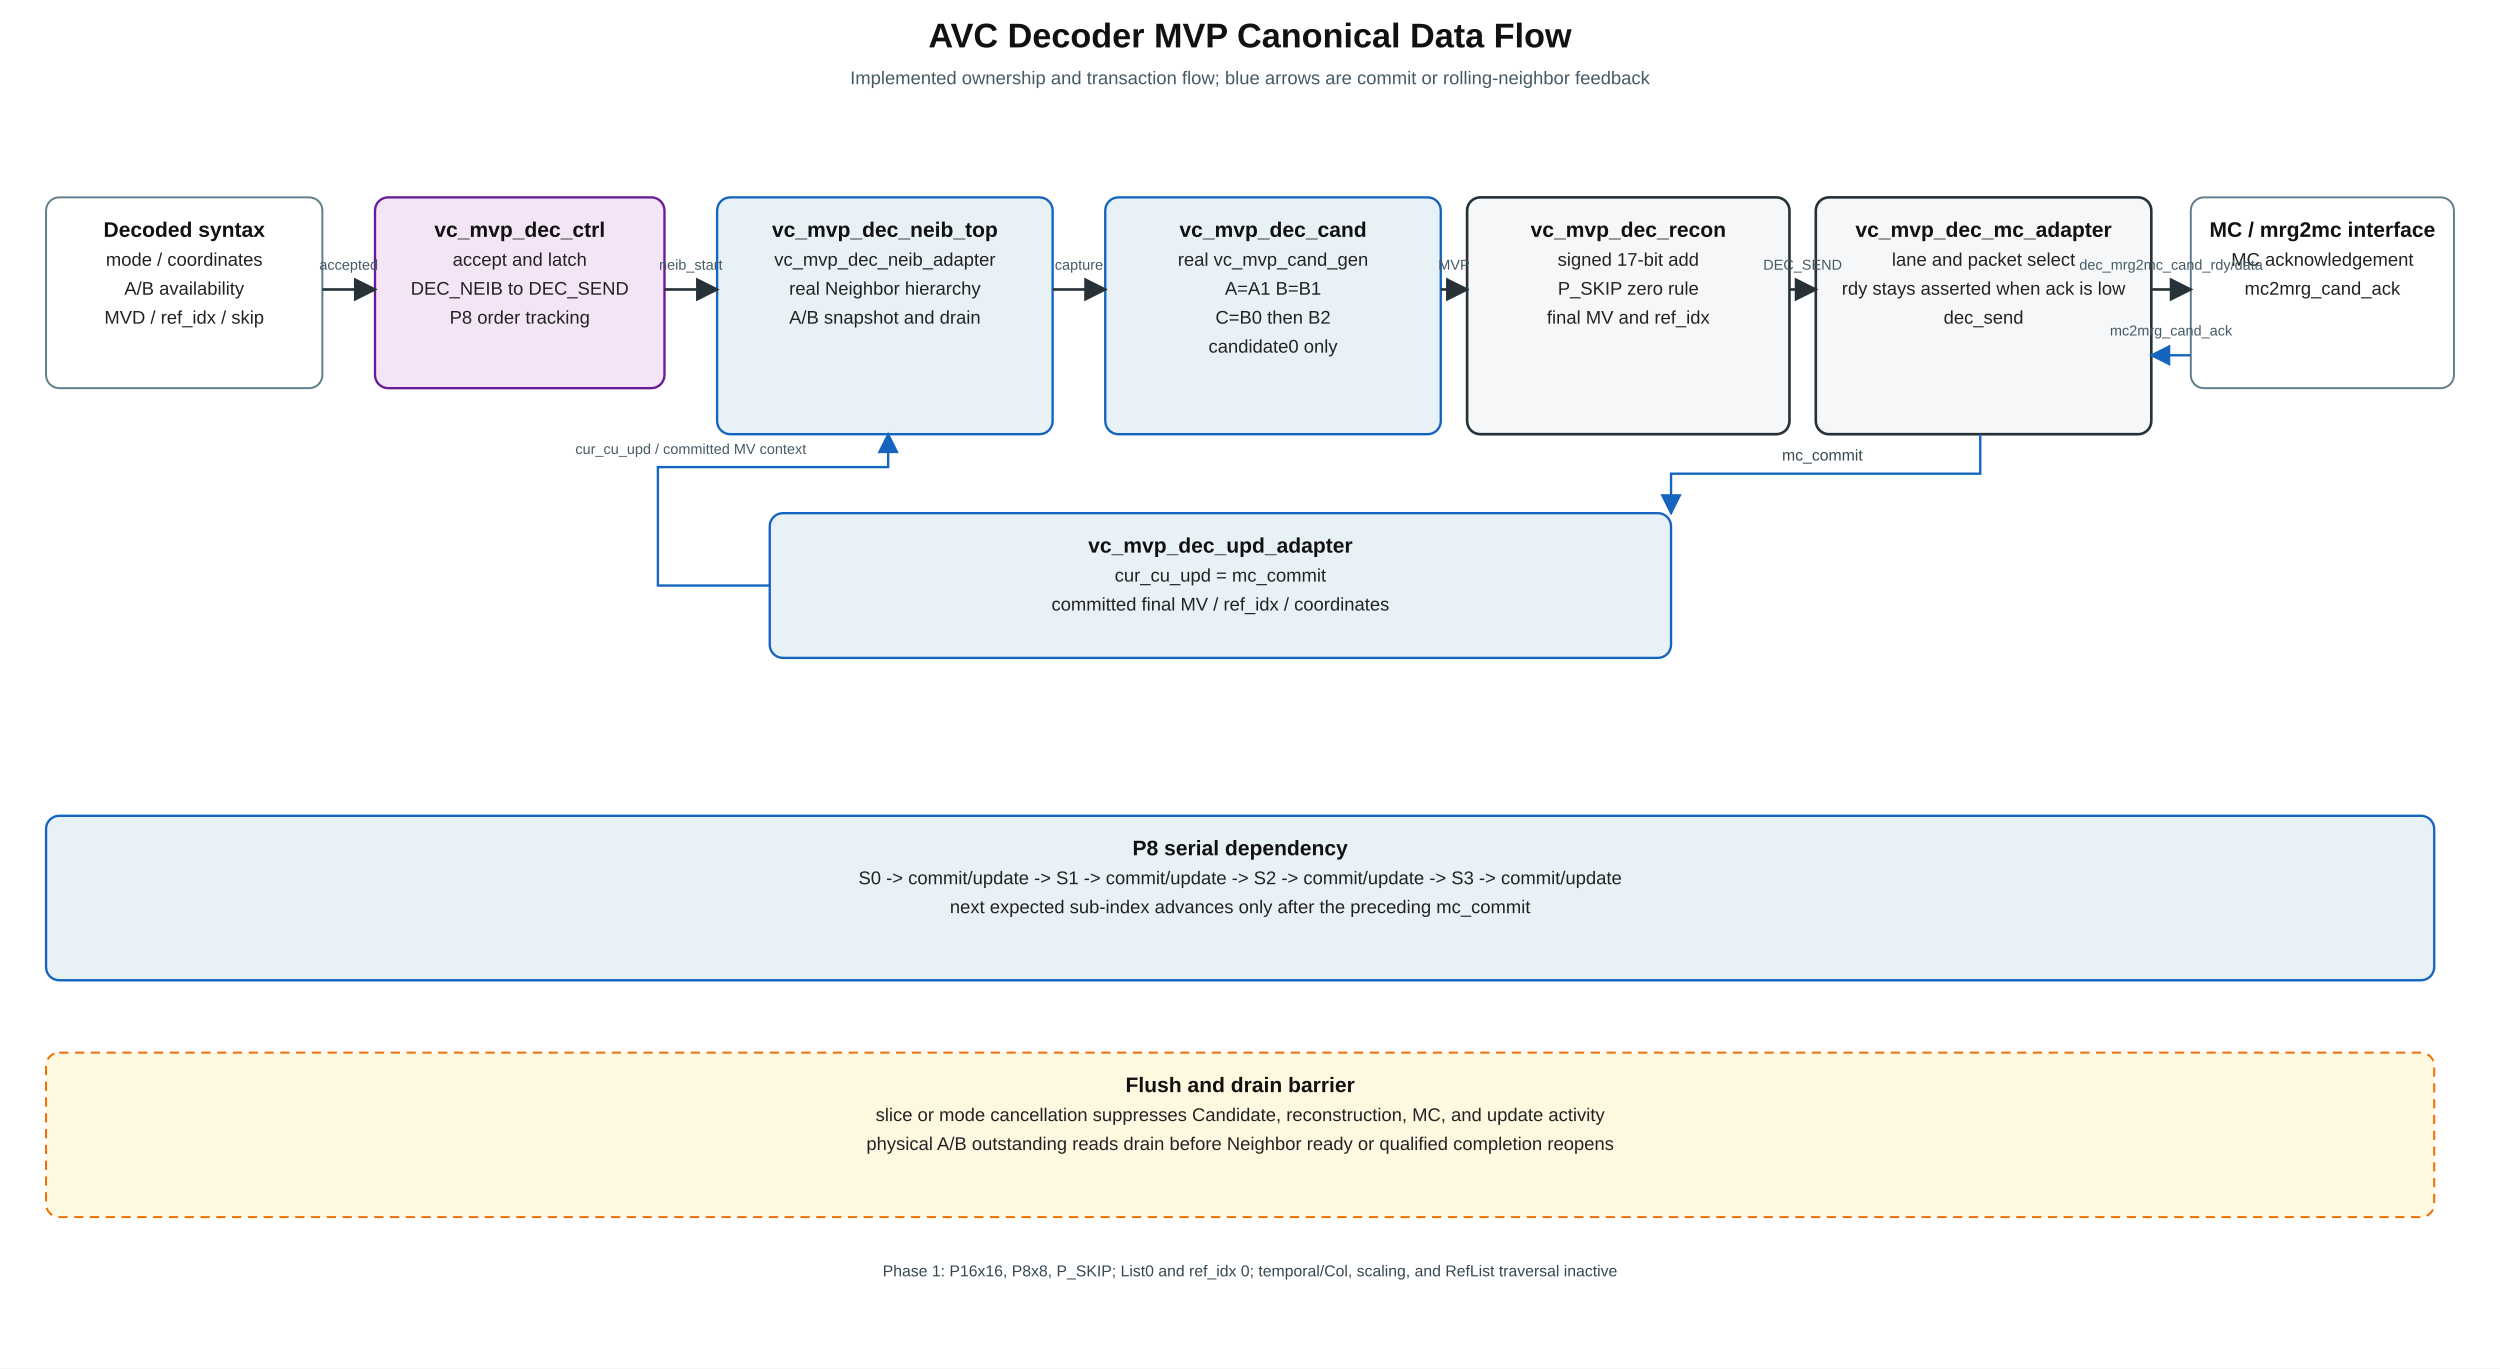
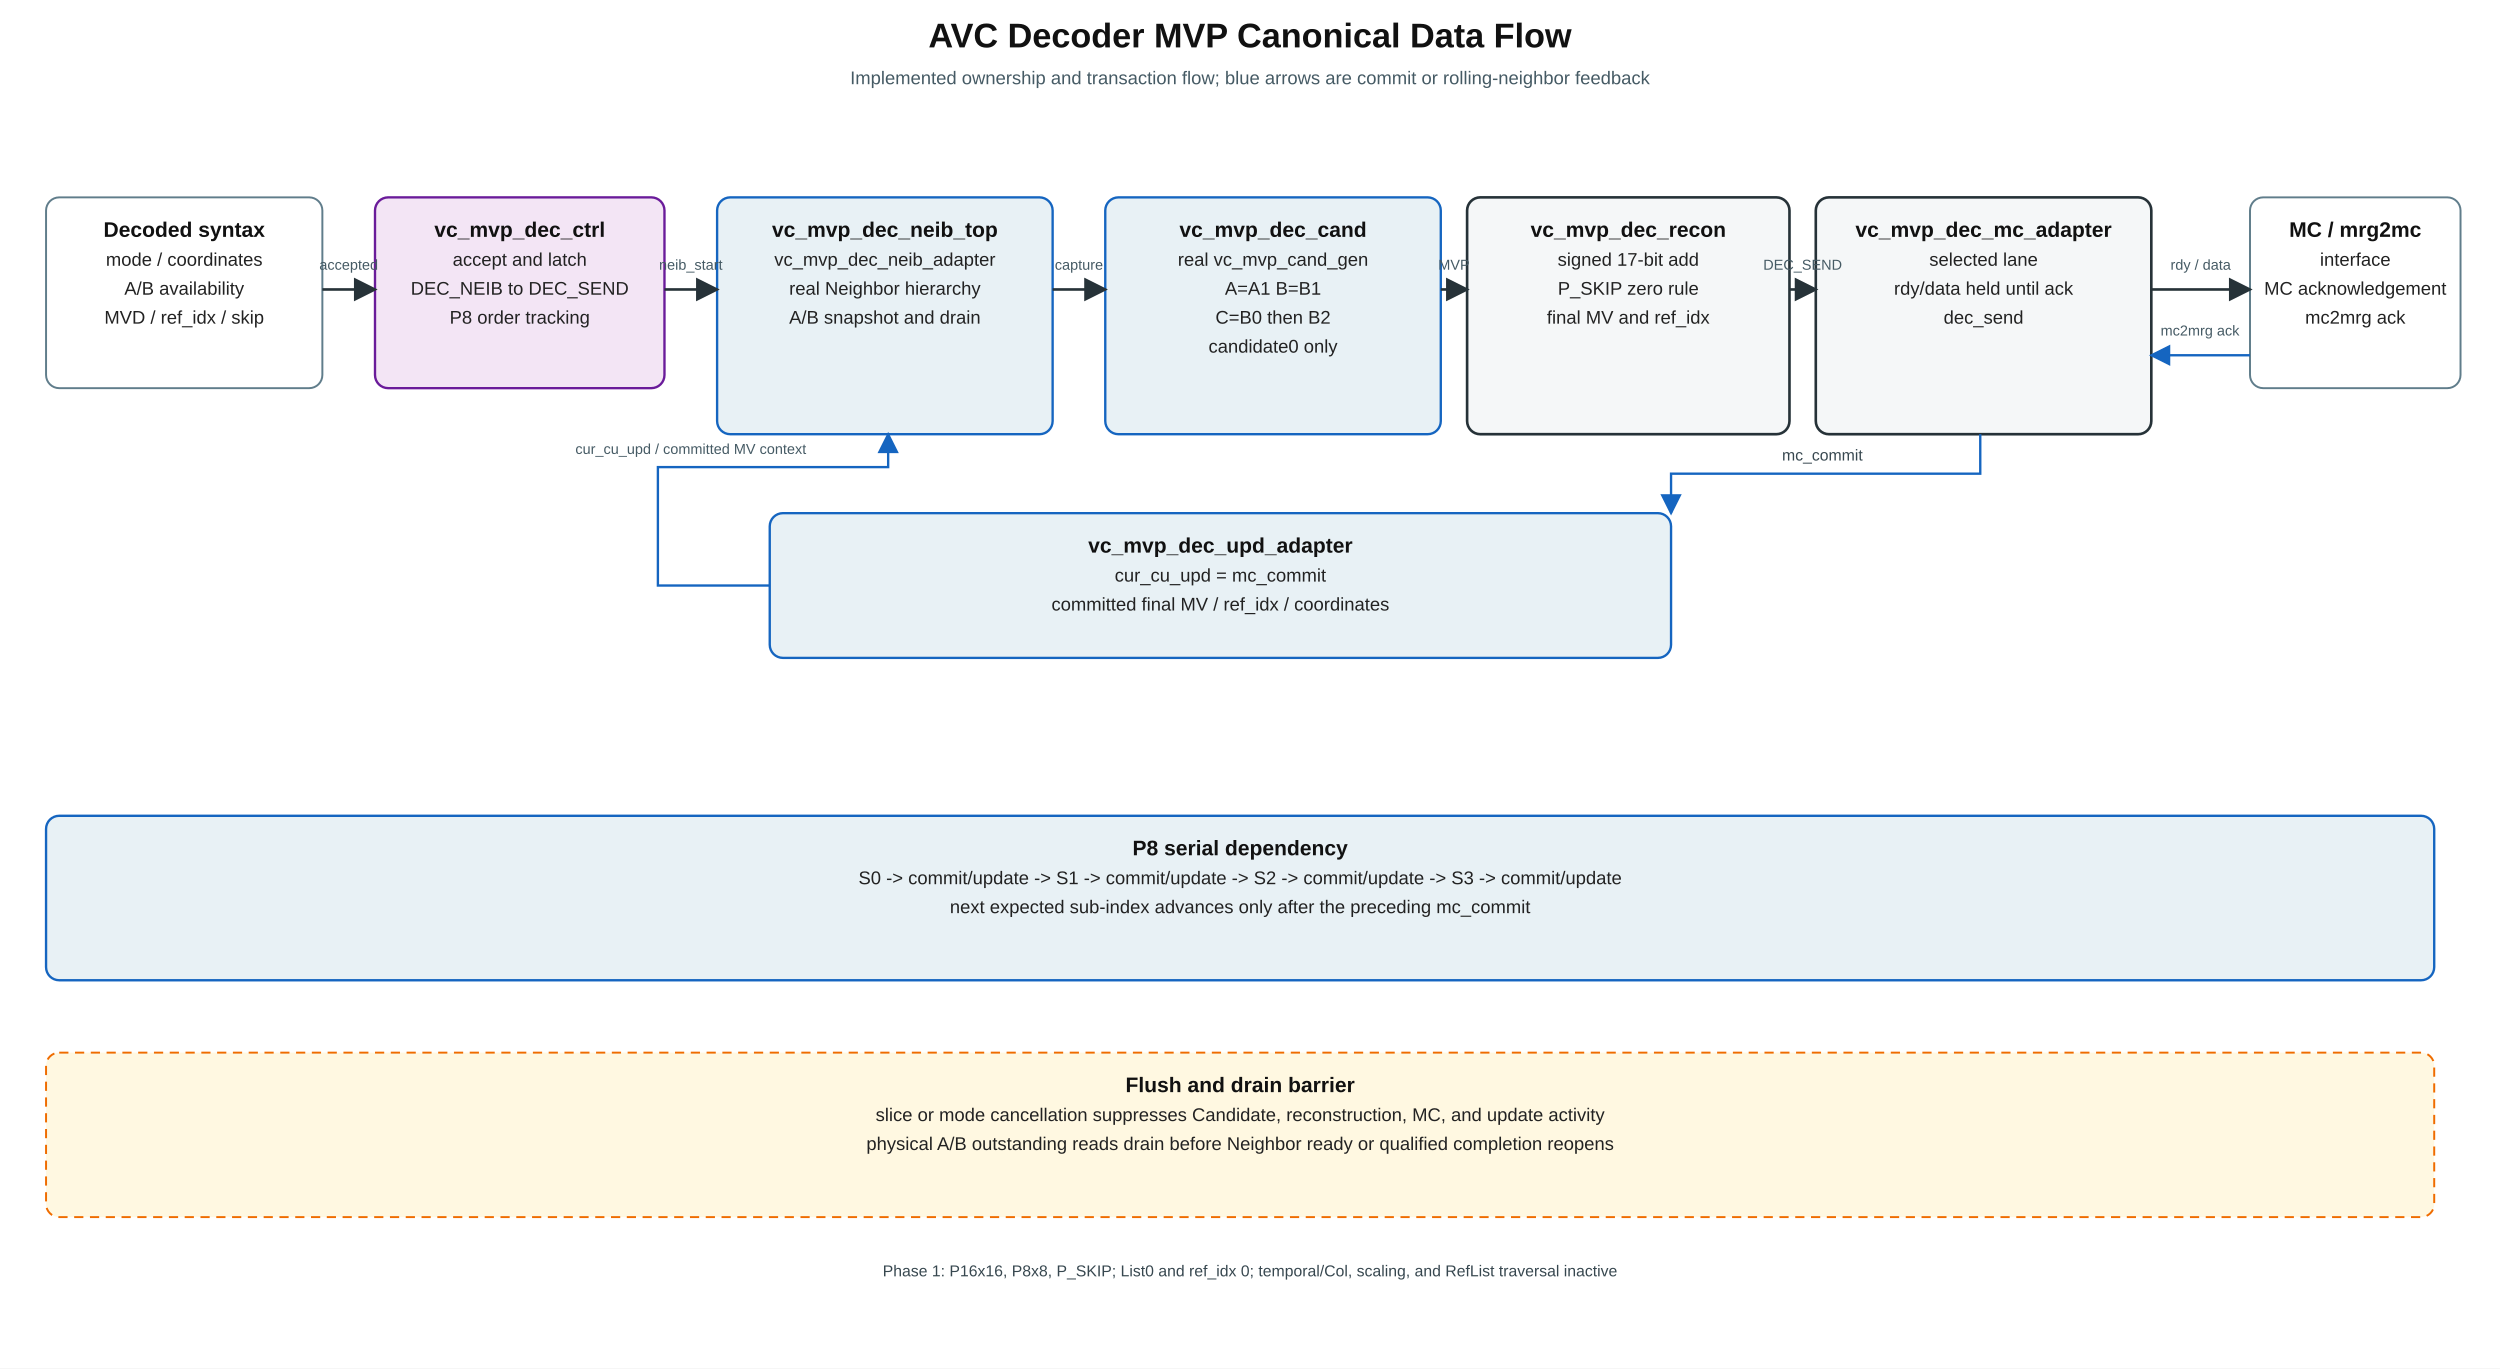
<svg xmlns="http://www.w3.org/2000/svg" width="1900" height="1040" viewBox="0 0 1900 1040">
  <rect width="100%" height="100%" fill="#ffffff" />
  <defs>
    <marker id="arrow" markerWidth="9" markerHeight="9" refX="8" refY="4.5" orient="auto">
      <path d="M0,0 L9,4.5 L0,9 z" fill="#263238" />
    </marker>
    <marker id="feedbackArrow" markerWidth="9" markerHeight="9" refX="8" refY="4.5" orient="auto">
      <path d="M0,0 L9,4.5 L0,9 z" fill="#1565c0" />
    </marker>
    <style>
      .title { font: 700 26px Arial, sans-serif; fill: #111; }
      .subtitle { font: 14px Arial, sans-serif; fill: #455a64; }
      .box-title { font: 700 16px Arial, sans-serif; fill: #111; }
      .body { font: 14px Arial, sans-serif; fill: #222; }
      .small { font: 12px Arial, sans-serif; fill: #37474f; }
      .tiny { font: 11px Arial, sans-serif; fill: #455a64; }
      .external { fill: #fff; stroke: #607d8b; stroke-width: 1.5; rx: 10; }
      .decoder { fill: #f5f7f8; stroke: #263238; stroke-width: 2; rx: 10; }
      .reuse { fill: #e8f1f5; stroke: #1565c0; stroke-width: 1.8; rx: 10; }
      .control { fill: #f3e5f5; stroke: #6a1b9a; stroke-width: 1.8; rx: 10; }
      .flush { fill: #fff8e1; stroke: #ef6c00; stroke-width: 1.5; stroke-dasharray: 7 5; rx: 10; }
      .disabled { fill: #fafafa; stroke: #9e9e9e; stroke-width: 1.2; stroke-dasharray: 6 5; rx: 10; }
      .arrow { fill: none; stroke: #263238; stroke-width: 2; marker-end: url(#arrow); }
      .feedback { fill: none; stroke: #1565c0; stroke-width: 1.8; marker-end: url(#feedbackArrow); }
    </style>
  </defs>
  <text x="950" y="36" class="title" text-anchor="middle">AVC Decoder MVP Canonical Data Flow</text>
  <text x="950" y="64" class="subtitle" text-anchor="middle">Implemented ownership and transaction flow; blue arrows are commit or rolling-neighbor feedback</text>
  <rect x="35" y="150" width="210" height="145" class="external" />
  <text x="140.0" y="180" class="box-title" text-anchor="middle">Decoded syntax</text>
  <text x="140.0" y="202" class="body" text-anchor="middle">mode / coordinates</text>
  <text x="140.0" y="224" class="body" text-anchor="middle">A/B availability</text>
  <text x="140.0" y="246" class="body" text-anchor="middle">MVD / ref_idx / skip</text>
  <rect x="285" y="150" width="220" height="145" class="control" />
  <text x="395.0" y="180" class="box-title" text-anchor="middle">vc_mvp_dec_ctrl</text>
  <text x="395.0" y="202" class="body" text-anchor="middle">accept and latch</text>
  <text x="395.0" y="224" class="body" text-anchor="middle">DEC_NEIB to DEC_SEND</text>
  <text x="395.0" y="246" class="body" text-anchor="middle">P8 order tracking</text>
  <rect x="545" y="150" width="255" height="180" class="reuse" />
  <text x="672.5" y="180" class="box-title" text-anchor="middle">vc_mvp_dec_neib_top</text>
  <text x="672.5" y="202" class="body" text-anchor="middle">vc_mvp_dec_neib_adapter</text>
  <text x="672.5" y="224" class="body" text-anchor="middle">real Neighbor hierarchy</text>
  <text x="672.5" y="246" class="body" text-anchor="middle">A/B snapshot and drain</text>
  <rect x="840" y="150" width="255" height="180" class="reuse" />
  <text x="967.5" y="180" class="box-title" text-anchor="middle">vc_mvp_dec_cand</text>
  <text x="967.5" y="202" class="body" text-anchor="middle">real vc_mvp_cand_gen</text>
  <text x="967.5" y="224" class="body" text-anchor="middle">A=A1  B=B1</text>
  <text x="967.5" y="246" class="body" text-anchor="middle">C=B0 then B2</text>
  <text x="967.5" y="268" class="body" text-anchor="middle">candidate0 only</text>
  <rect x="1115" y="150" width="245" height="180" class="decoder" />
  <text x="1237.5" y="180" class="box-title" text-anchor="middle">vc_mvp_dec_recon</text>
  <text x="1237.5" y="202" class="body" text-anchor="middle">signed 17-bit add</text>
  <text x="1237.5" y="224" class="body" text-anchor="middle">P_SKIP zero rule</text>
  <text x="1237.5" y="246" class="body" text-anchor="middle">final MV and ref_idx</text>
  <rect x="1380" y="150" width="255" height="180" class="decoder" />
  <text x="1507.5" y="180" class="box-title" text-anchor="middle">vc_mvp_dec_mc_adapter</text>
-   <text x="1507.5" y="202" class="body" text-anchor="middle">lane and packet select</text>
-   <text x="1507.5" y="224" class="body" text-anchor="middle">rdy stays asserted when ack is low</text>
+   <text x="1507.5" y="202" class="body" text-anchor="middle">selected lane</text>
+   <text x="1507.5" y="224" class="body" text-anchor="middle">rdy/data held until ack</text>
  <text x="1507.5" y="246" class="body" text-anchor="middle">dec_send</text>
-   <rect x="1665" y="150" width="200" height="145" class="external" />
-   <text x="1765.0" y="180" class="box-title" text-anchor="middle">MC / mrg2mc interface</text>
-   <text x="1765.0" y="202" class="body" text-anchor="middle">MC acknowledgement</text>
-   <text x="1765.0" y="224" class="body" text-anchor="middle">mc2mrg_cand_ack</text>
+   <rect x="1710" y="150" width="160" height="145" class="external" />
+   <text x="1790.0" y="180" class="box-title" text-anchor="middle">MC / mrg2mc</text>
+   <text x="1790.0" y="202" class="body" text-anchor="middle">interface</text>
+   <text x="1790.0" y="224" class="body" text-anchor="middle">MC acknowledgement</text>
+   <text x="1790.0" y="246" class="body" text-anchor="middle">mc2mrg ack</text>
  <path d="M245,220 L285,220" class="arrow" />
  <text x="265.0" y="205" class="tiny" text-anchor="middle">accepted</text>
  <path d="M505,220 L545,220" class="arrow" />
  <text x="525.0" y="205" class="tiny" text-anchor="middle">neib_start</text>
  <path d="M800,220 L840,220" class="arrow" />
  <text x="820.0" y="205" class="tiny" text-anchor="middle">capture</text>
  <path d="M1095,220 L1115,220" class="arrow" />
  <text x="1105.0" y="205" class="tiny" text-anchor="middle">MVP</text>
  <path d="M1360,220 L1380,220" class="arrow" />
  <text x="1370.0" y="205" class="tiny" text-anchor="middle">DEC_SEND</text>
-   <path d="M1635,220 L1665,220" class="arrow" />
-   <text x="1650.0" y="205" class="tiny" text-anchor="middle">dec_mrg2mc_cand_rdy/data</text>
+   <path d="M1635,220 L1710,220" class="arrow" />
+   <text x="1672.5" y="205" class="tiny" text-anchor="middle">rdy / data</text>
  <rect x="585" y="390" width="685" height="110" class="reuse" />
  <text x="927.5" y="420" class="box-title" text-anchor="middle">vc_mvp_dec_upd_adapter</text>
  <text x="927.5" y="442" class="body" text-anchor="middle">cur_cu_upd = mc_commit</text>
  <text x="927.5" y="464" class="body" text-anchor="middle">committed final MV / ref_idx / coordinates</text>
-   <path d="M1665,270 L1635,270" class="feedback" />
-   <text x="1650" y="255" class="tiny" text-anchor="middle">mc2mrg_cand_ack</text>
+   <path d="M1710,270 L1635,270" class="feedback" />
+   <text x="1672" y="255" class="tiny" text-anchor="middle">mc2mrg ack</text>
  <path d="M1505,330 L1505,360 L1270,360 L1270,390" class="feedback" />
  <text x="1385" y="350" class="small" text-anchor="middle">mc_commit</text>
  <path d="M585,445 L500,445 L500,355 L675,355 L675,330" class="feedback" />
  <text x="525" y="345" class="tiny" text-anchor="middle">cur_cu_upd / committed MV context</text>
  <rect x="35" y="620" width="1815" height="125" class="reuse" />
  <text x="942.5" y="650" class="box-title" text-anchor="middle">P8 serial dependency</text>
  <text x="942.5" y="672" class="body" text-anchor="middle">S0 -&gt; commit/update -&gt; S1 -&gt; commit/update -&gt; S2 -&gt; commit/update -&gt; S3 -&gt; commit/update</text>
  <text x="942.5" y="694" class="body" text-anchor="middle">next expected sub-index advances only after the preceding mc_commit</text>
  <rect x="35" y="800" width="1815" height="125" class="flush" />
  <text x="942.5" y="830" class="box-title" text-anchor="middle">Flush and drain barrier</text>
  <text x="942.5" y="852" class="body" text-anchor="middle">slice or mode cancellation suppresses Candidate, reconstruction, MC, and update activity</text>
  <text x="942.5" y="874" class="body" text-anchor="middle">physical A/B outstanding reads drain before Neighbor ready or qualified completion reopens</text>
  <text x="950" y="970" class="small" text-anchor="middle">Phase 1: P16x16, P8x8, P_SKIP; List0 and ref_idx 0; temporal/Col, scaling, and RefList traversal inactive</text>
</svg>
